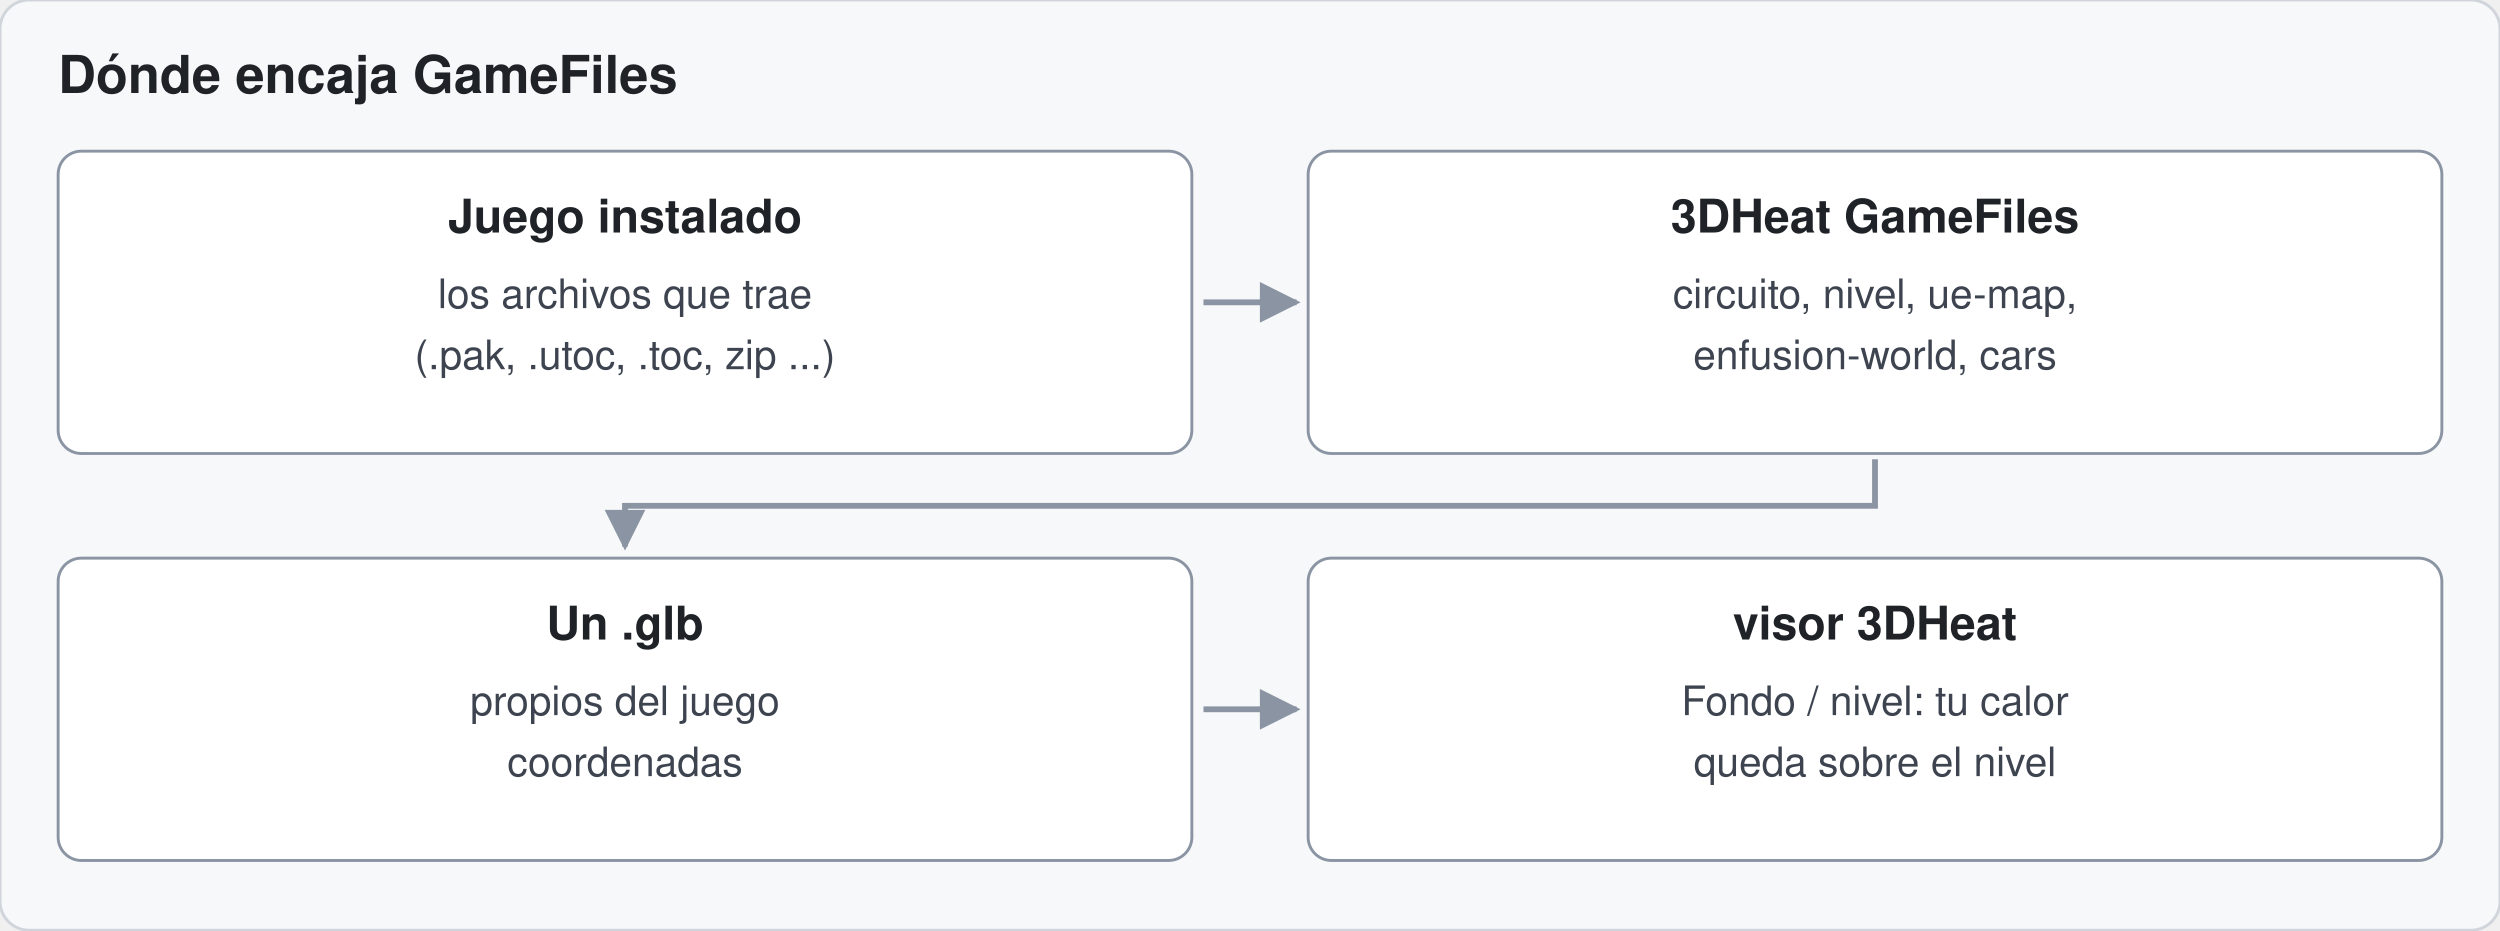
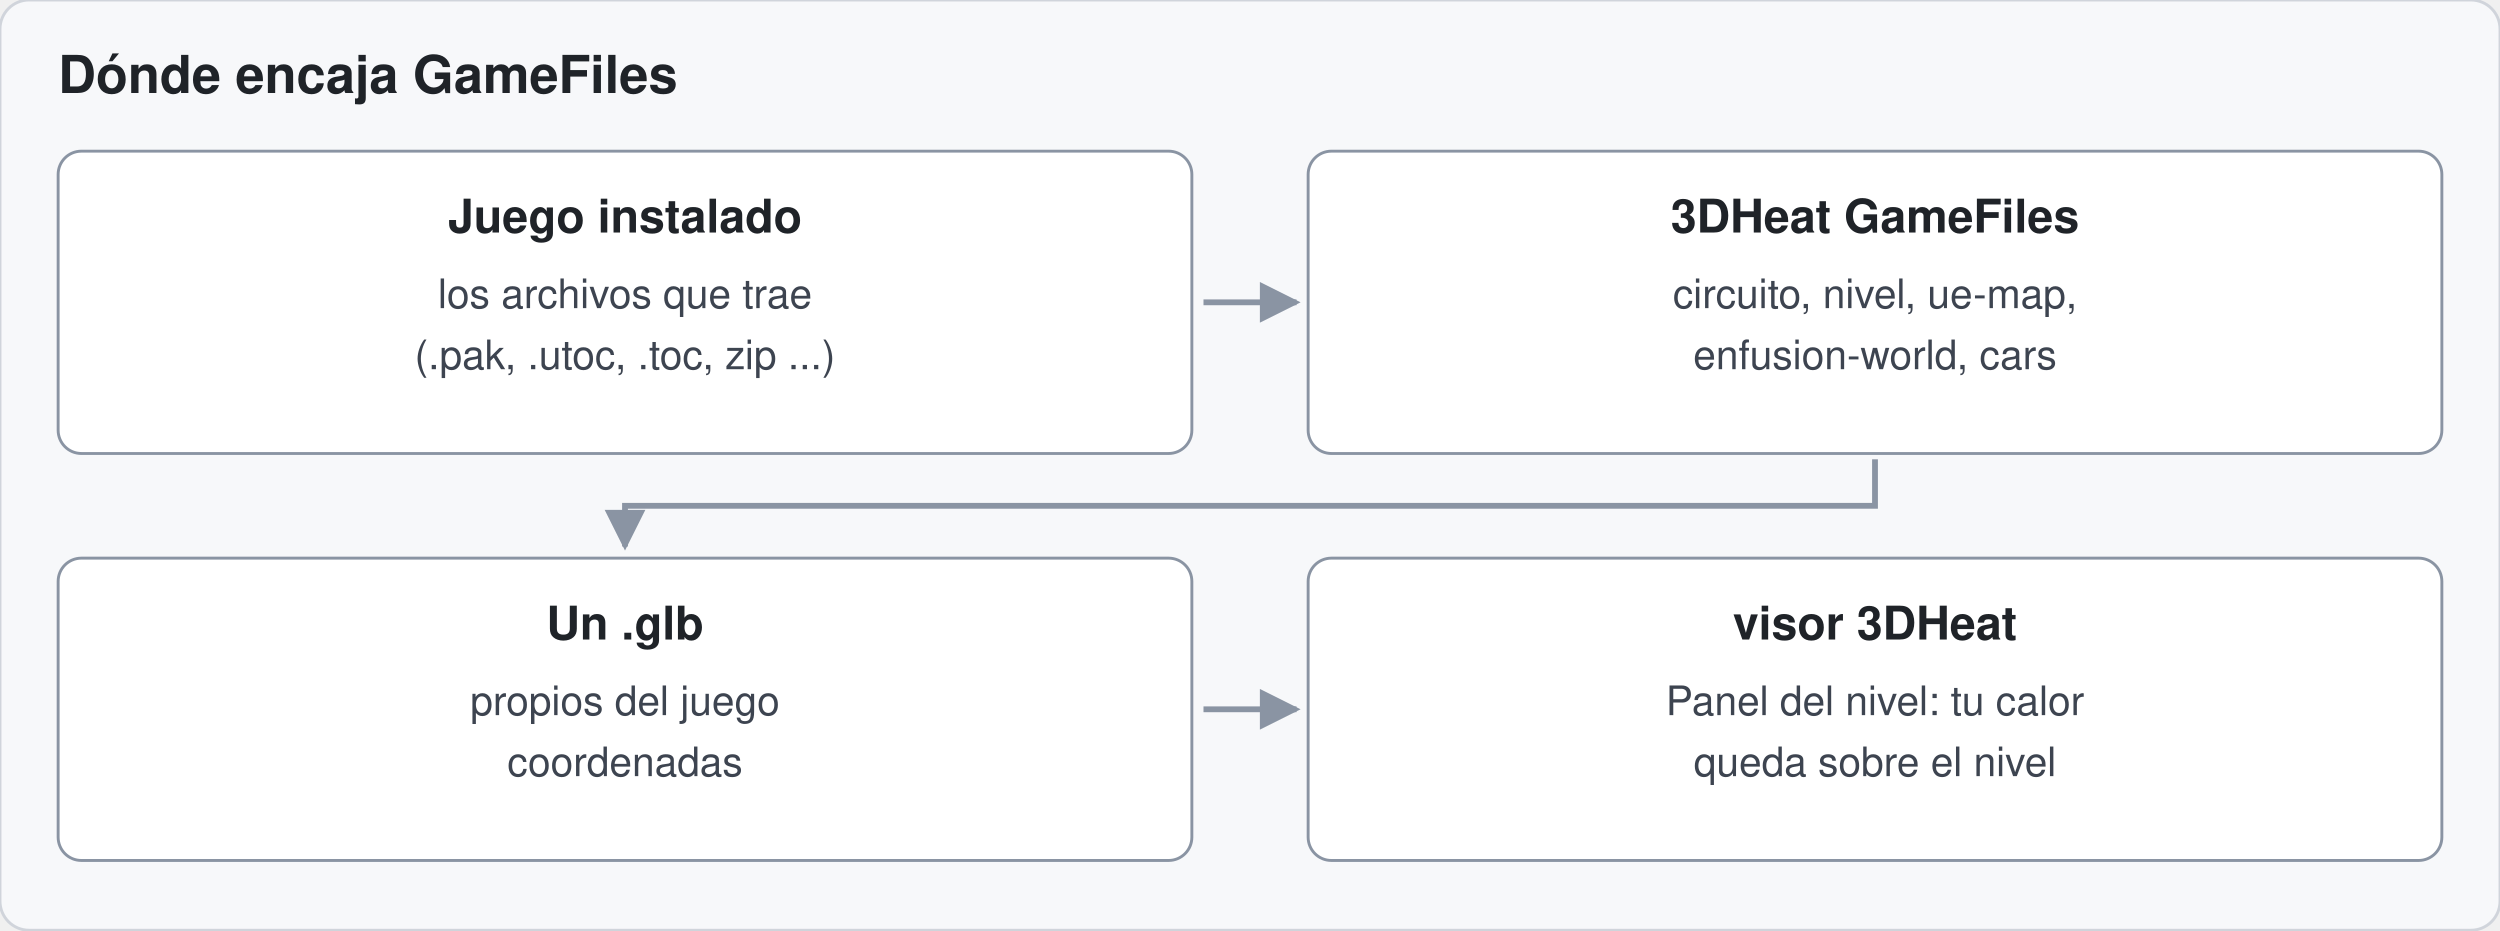
<svg xmlns="http://www.w3.org/2000/svg" width="860" height="320" viewBox="0 0 860 320" role="img" aria-label="Where GameFiles fits">
  <rect width="860" height="320" rx="10" fill="#f7f8fa" stroke="#d0d4db" />
  <defs>
    <marker id="a" viewBox="0 0 10 10" refX="9" refY="5" markerWidth="7" markerHeight="7" orient="auto-start-reverse">
      <path d="M0,0 L10,5 L0,10 z" fill="#8a94a3" />
    </marker>
  </defs>
  <text x="20" y="32" font-family="Segoe UI,Helvetica,Arial,sans-serif" font-size="18" font-weight="600" fill="#1f2328" text-anchor="start">Dónde encaja GameFiles</text>
  <rect x="20" y="52" width="390" height="104" rx="8" fill="#ffffff" stroke="#8a94a3" />
  <text x="215" y="80" font-family="Segoe UI,Helvetica,Arial,sans-serif" font-size="16" font-weight="600" fill="#1f2328" text-anchor="middle">Juego instalado</text>
  <text x="215" y="106" font-family="Segoe UI,Helvetica,Arial,sans-serif" font-size="14" font-weight="400" fill="#3d4450" text-anchor="middle">los archivos que trae</text>
  <text x="215" y="127" font-family="Segoe UI,Helvetica,Arial,sans-serif" font-size="14" font-weight="400" fill="#3d4450" text-anchor="middle">(.pak, .utoc, .toc, zip ...)</text>
  <rect x="450" y="52" width="390" height="104" rx="8" fill="#ffffff" stroke="#8a94a3" />
  <text x="645" y="80" font-family="Segoe UI,Helvetica,Arial,sans-serif" font-size="16" font-weight="600" fill="#1f2328" text-anchor="middle">3DHeat GameFiles</text>
  <text x="645" y="106" font-family="Segoe UI,Helvetica,Arial,sans-serif" font-size="14" font-weight="400" fill="#3d4450" text-anchor="middle">circuito, nivel, ue-map,</text>
  <text x="645" y="127" font-family="Segoe UI,Helvetica,Arial,sans-serif" font-size="14" font-weight="400" fill="#3d4450" text-anchor="middle">enfusion-world, cars</text>
  <rect x="20" y="192" width="390" height="104" rx="8" fill="#ffffff" stroke="#8a94a3" />
  <text x="215" y="220" font-family="Segoe UI,Helvetica,Arial,sans-serif" font-size="16" font-weight="600" fill="#1f2328" text-anchor="middle">Un .glb</text>
  <text x="215" y="246" font-family="Segoe UI,Helvetica,Arial,sans-serif" font-size="14" font-weight="400" fill="#3d4450" text-anchor="middle">propios del juego</text>
  <text x="215" y="267" font-family="Segoe UI,Helvetica,Arial,sans-serif" font-size="14" font-weight="400" fill="#3d4450" text-anchor="middle">coordenadas</text>
  <rect x="450" y="192" width="390" height="104" rx="8" fill="#ffffff" stroke="#8a94a3" />
  <text x="645" y="220" font-family="Segoe UI,Helvetica,Arial,sans-serif" font-size="16" font-weight="600" fill="#1f2328" text-anchor="middle">visor 3DHeat</text>
-   <text x="645" y="246" font-family="Segoe UI,Helvetica,Arial,sans-serif" font-size="14" font-weight="400" fill="#3d4450" text-anchor="middle">Fondo / nivel: tu calor</text>
+   <text x="645" y="246" font-family="Segoe UI,Helvetica,Arial,sans-serif" font-size="14" font-weight="400" fill="#3d4450" text-anchor="middle">Panel del nivel: tu calor</text>
  <text x="645" y="267" font-family="Segoe UI,Helvetica,Arial,sans-serif" font-size="14" font-weight="400" fill="#3d4450" text-anchor="middle">queda sobre el nivel</text>
  <line x1="414" y1="104.0" x2="446" y2="104.0" stroke="#8a94a3" stroke-width="2" marker-end="url(#a)" />
  <path d="M645,158 V174 H215 V188" fill="none" stroke="#8a94a3" stroke-width="2" marker-end="url(#a)" />
  <line x1="414" y1="244.0" x2="446" y2="244.0" stroke="#8a94a3" stroke-width="2" marker-end="url(#a)" />
</svg>
